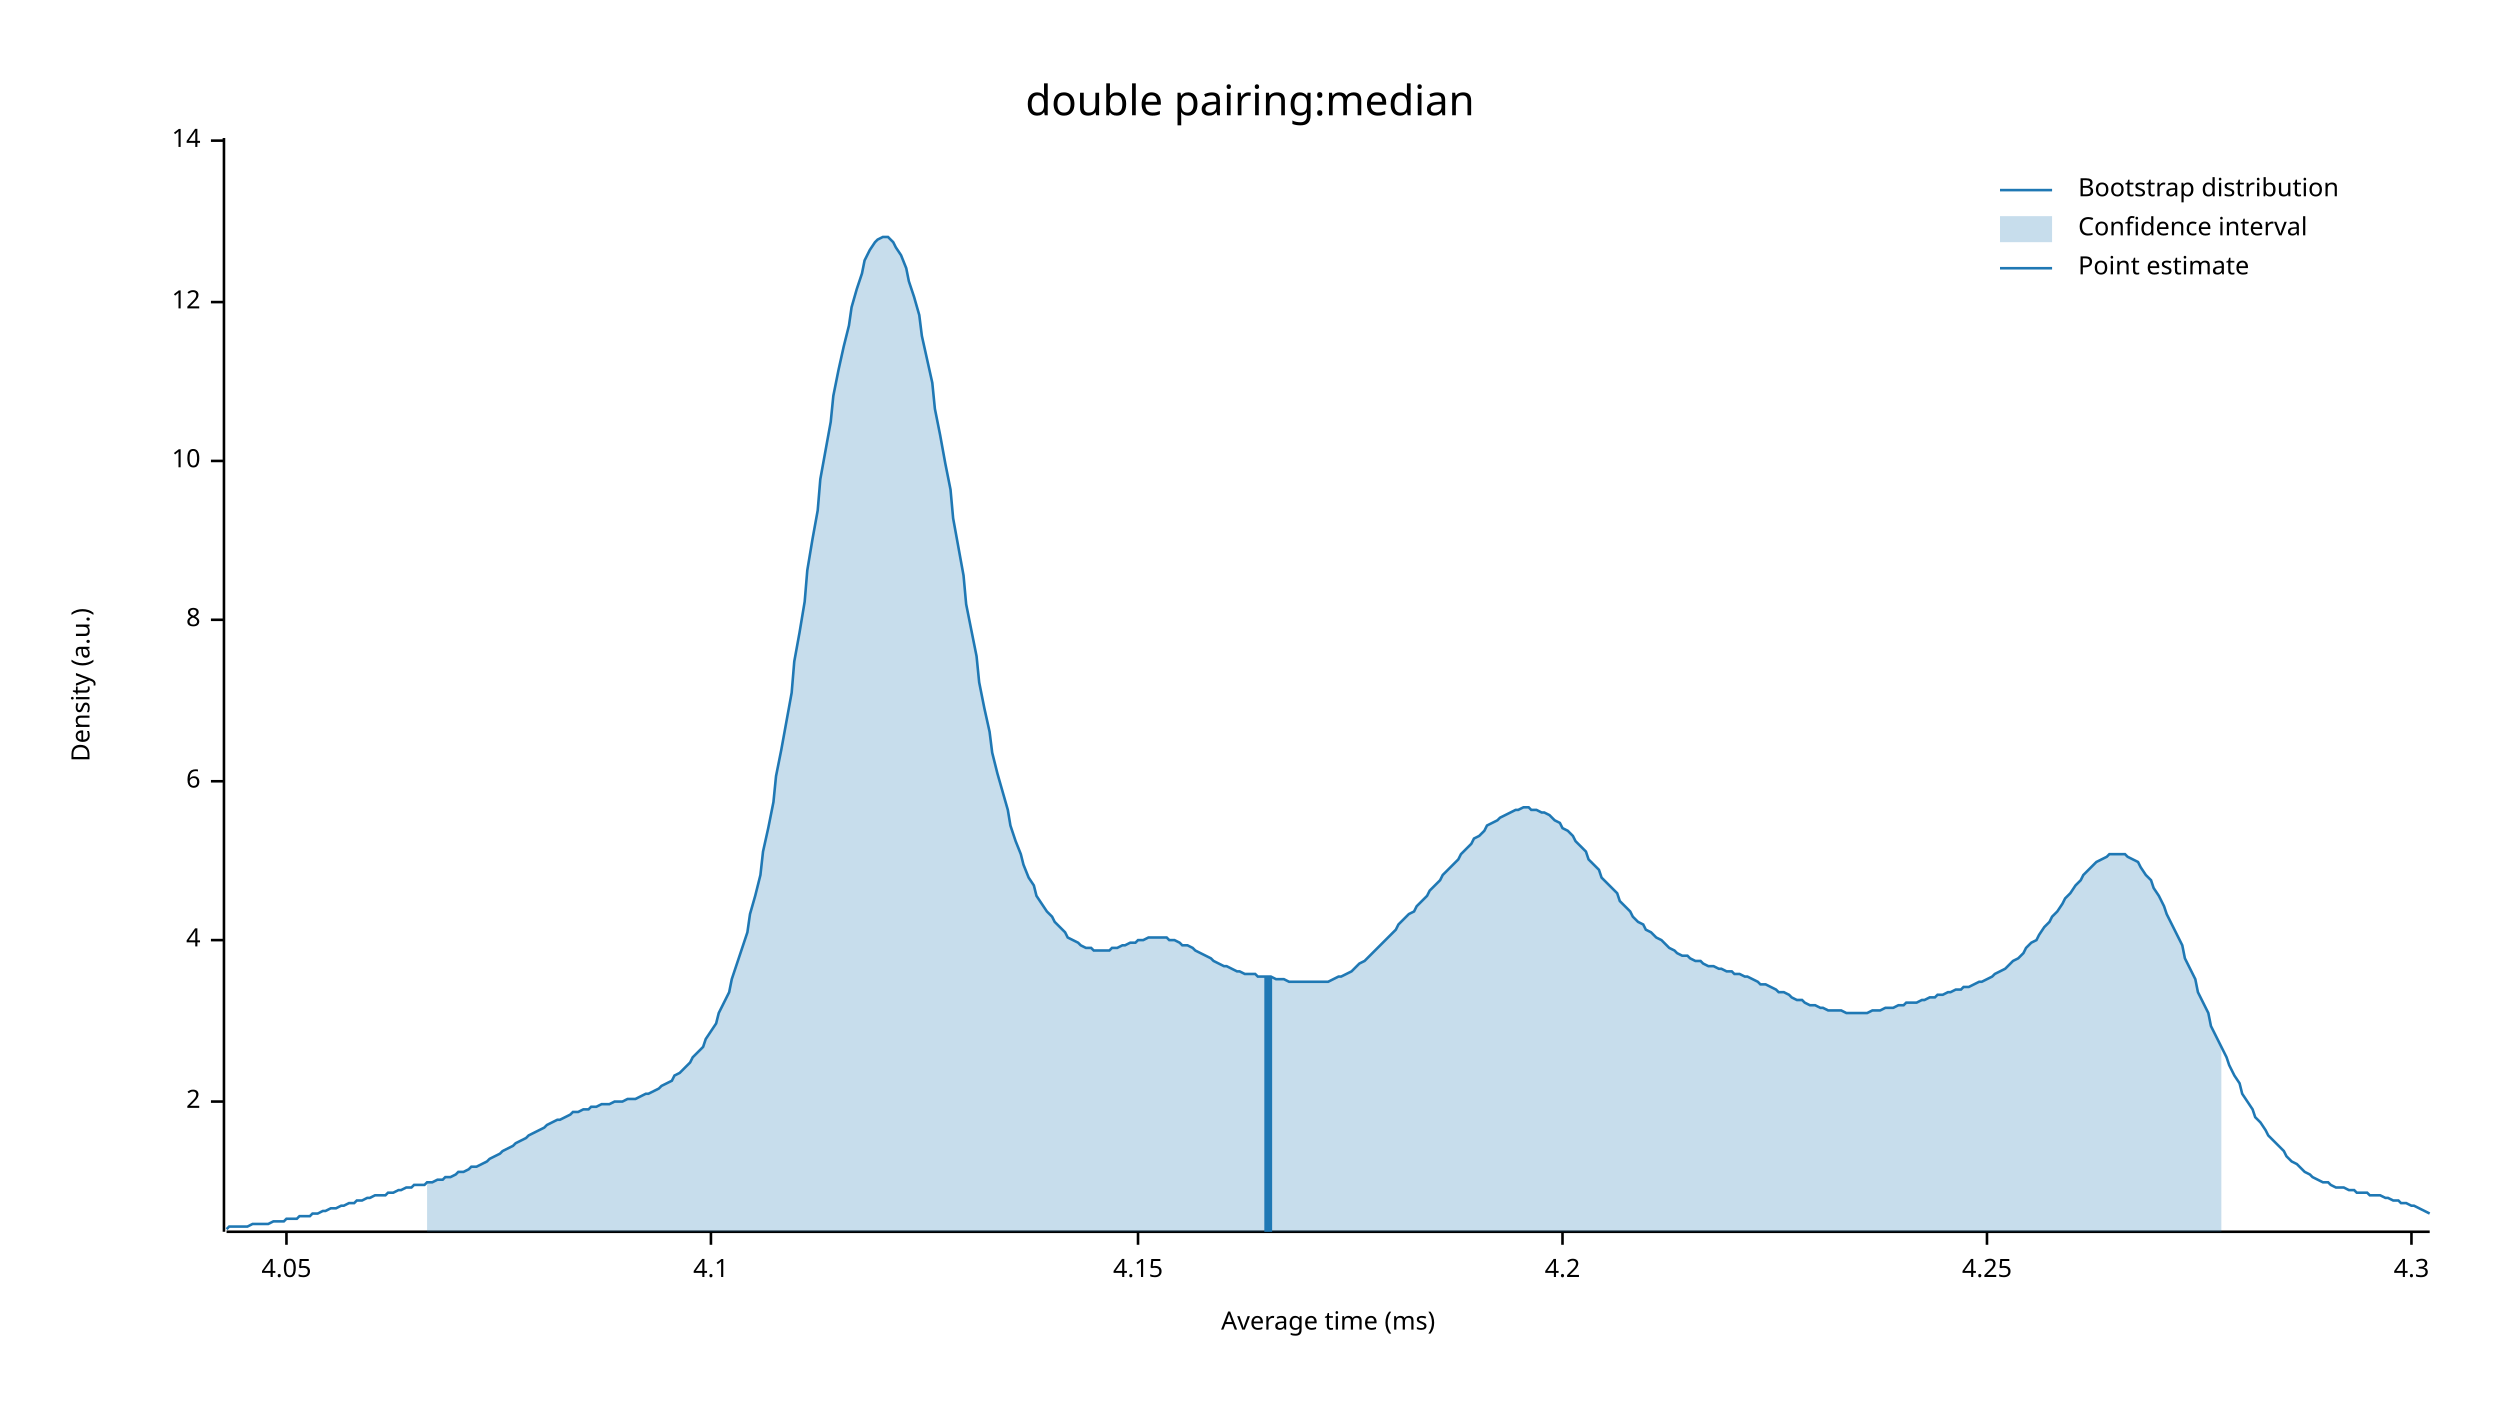
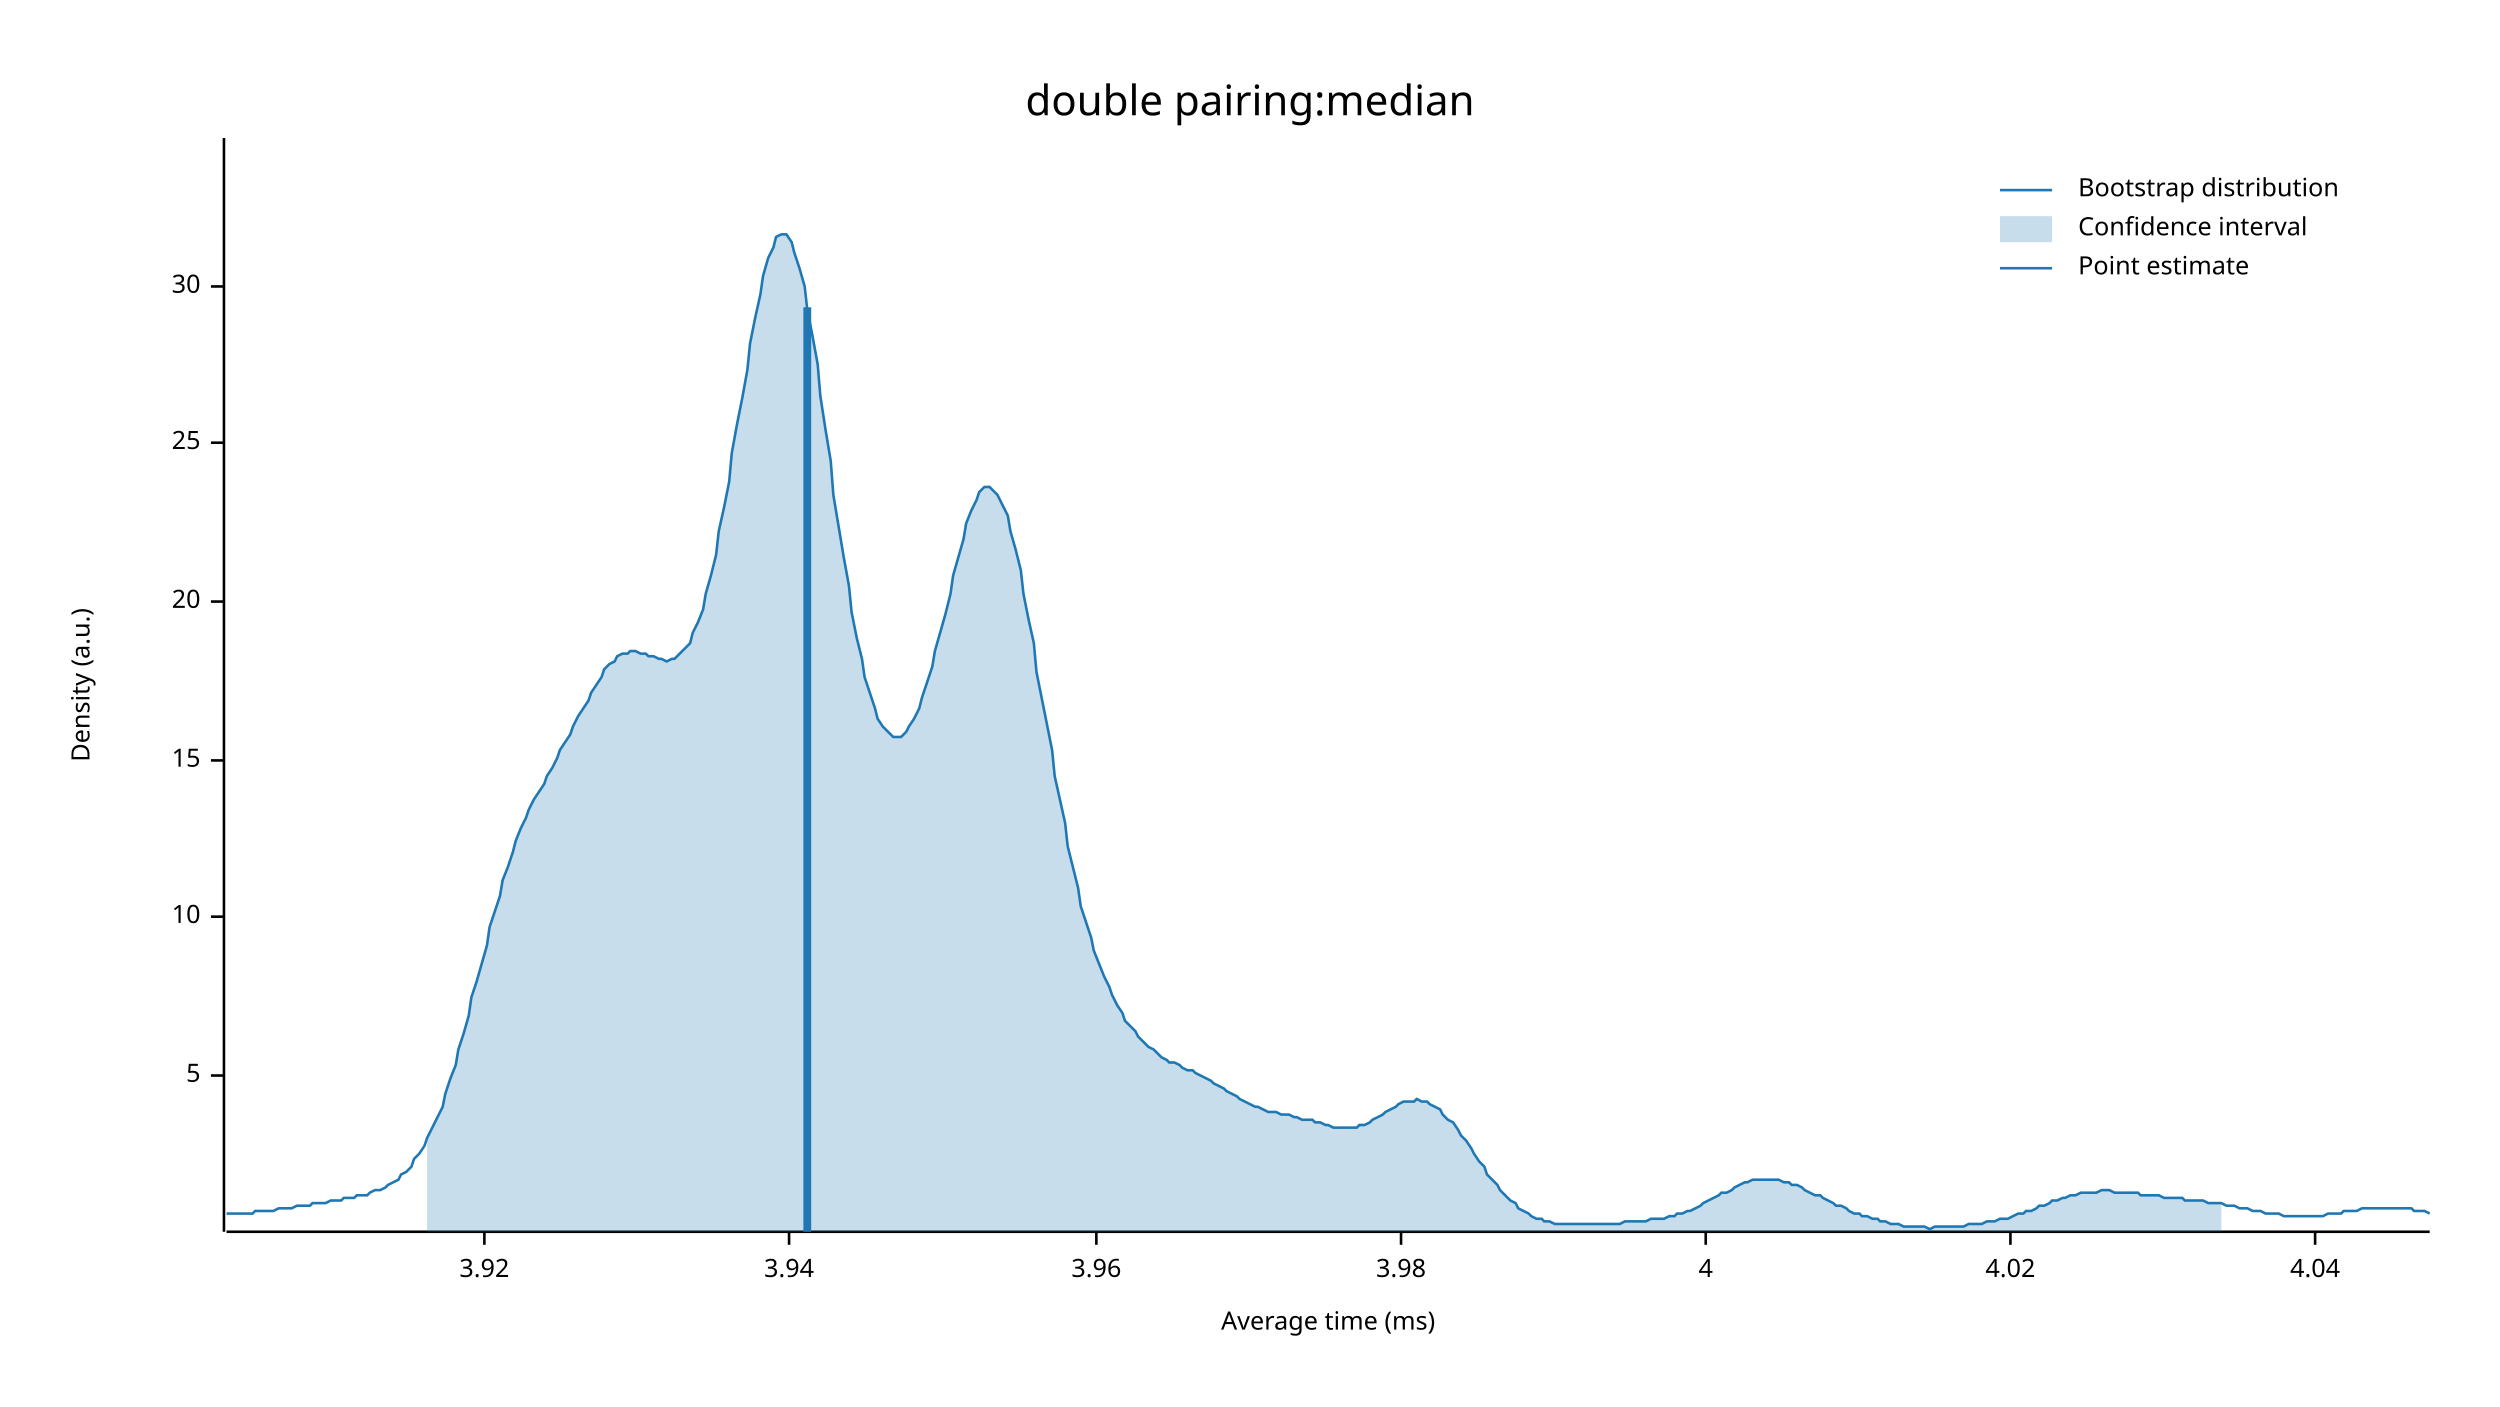
<svg xmlns="http://www.w3.org/2000/svg" width="960" height="540" viewBox="0 0 960 540">
  <text x="480" y="32" dy="0.76em" text-anchor="middle" font-family="sans-serif" font-size="16.129" opacity="1" fill="#000000">
double pairing:median
</text>
  <text x="27" y="263" dy="0.76em" text-anchor="middle" font-family="sans-serif" font-size="9.677" opacity="1" fill="#000000" transform="rotate(270, 27, 263)">
Density (a.u.)
</text>
  <text x="510" y="513" dy="-0.5ex" text-anchor="middle" font-family="sans-serif" font-size="9.677" opacity="1" fill="#000000">
Average time (ms)
</text>
  <polyline fill="none" opacity="1" stroke="#000000" stroke-width="1" points="86,53 86,473 " />
-   <text x="77" y="423" dy="0.5ex" text-anchor="end" font-family="sans-serif" font-size="9.677" opacity="1" fill="#000000">
- 2
+   <text x="77" y="413" dy="0.5ex" text-anchor="end" font-family="sans-serif" font-size="9.677" opacity="1" fill="#000000">
+ 5
</text>
-   <polyline fill="none" opacity="1" stroke="#000000" stroke-width="1" points="81,423 86,423 " />
-   <text x="77" y="361" dy="0.5ex" text-anchor="end" font-family="sans-serif" font-size="9.677" opacity="1" fill="#000000">
+   <polyline fill="none" opacity="1" stroke="#000000" stroke-width="1" points="81,413 86,413 " />
+   <text x="77" y="352" dy="0.5ex" text-anchor="end" font-family="sans-serif" font-size="9.677" opacity="1" fill="#000000">
+ 10
+ </text>
+   <polyline fill="none" opacity="1" stroke="#000000" stroke-width="1" points="81,352 86,352 " />
+   <text x="77" y="292" dy="0.5ex" text-anchor="end" font-family="sans-serif" font-size="9.677" opacity="1" fill="#000000">
+ 15
+ </text>
+   <polyline fill="none" opacity="1" stroke="#000000" stroke-width="1" points="81,292 86,292 " />
+   <text x="77" y="231" dy="0.5ex" text-anchor="end" font-family="sans-serif" font-size="9.677" opacity="1" fill="#000000">
+ 20
+ </text>
+   <polyline fill="none" opacity="1" stroke="#000000" stroke-width="1" points="81,231 86,231 " />
+   <text x="77" y="170" dy="0.5ex" text-anchor="end" font-family="sans-serif" font-size="9.677" opacity="1" fill="#000000">
+ 25
+ </text>
+   <polyline fill="none" opacity="1" stroke="#000000" stroke-width="1" points="81,170 86,170 " />
+   <text x="77" y="110" dy="0.5ex" text-anchor="end" font-family="sans-serif" font-size="9.677" opacity="1" fill="#000000">
+ 30
+ </text>
+   <polyline fill="none" opacity="1" stroke="#000000" stroke-width="1" points="81,110 86,110 " />
+   <polyline fill="none" opacity="1" stroke="#000000" stroke-width="1" points="87,473 933,473 " />
+   <text x="186" y="483" dy="0.76em" text-anchor="middle" font-family="sans-serif" font-size="9.677" opacity="1" fill="#000000">
+ 3.92
+ </text>
+   <polyline fill="none" opacity="1" stroke="#000000" stroke-width="1" points="186,473 186,478 " />
+   <text x="303" y="483" dy="0.76em" text-anchor="middle" font-family="sans-serif" font-size="9.677" opacity="1" fill="#000000">
+ 3.94
+ </text>
+   <polyline fill="none" opacity="1" stroke="#000000" stroke-width="1" points="303,473 303,478 " />
+   <text x="421" y="483" dy="0.76em" text-anchor="middle" font-family="sans-serif" font-size="9.677" opacity="1" fill="#000000">
+ 3.96
+ </text>
+   <polyline fill="none" opacity="1" stroke="#000000" stroke-width="1" points="421,473 421,478 " />
+   <text x="538" y="483" dy="0.76em" text-anchor="middle" font-family="sans-serif" font-size="9.677" opacity="1" fill="#000000">
+ 3.98
+ </text>
+   <polyline fill="none" opacity="1" stroke="#000000" stroke-width="1" points="538,473 538,478 " />
+   <text x="655" y="483" dy="0.76em" text-anchor="middle" font-family="sans-serif" font-size="9.677" opacity="1" fill="#000000">
4
</text>
-   <polyline fill="none" opacity="1" stroke="#000000" stroke-width="1" points="81,361 86,361 " />
-   <text x="77" y="300" dy="0.5ex" text-anchor="end" font-family="sans-serif" font-size="9.677" opacity="1" fill="#000000">
- 6
+   <polyline fill="none" opacity="1" stroke="#000000" stroke-width="1" points="655,473 655,478 " />
+   <text x="772" y="483" dy="0.76em" text-anchor="middle" font-family="sans-serif" font-size="9.677" opacity="1" fill="#000000">
+ 4.02
</text>
-   <polyline fill="none" opacity="1" stroke="#000000" stroke-width="1" points="81,300 86,300 " />
-   <text x="77" y="238" dy="0.5ex" text-anchor="end" font-family="sans-serif" font-size="9.677" opacity="1" fill="#000000">
- 8
+   <polyline fill="none" opacity="1" stroke="#000000" stroke-width="1" points="772,473 772,478 " />
+   <text x="889" y="483" dy="0.76em" text-anchor="middle" font-family="sans-serif" font-size="9.677" opacity="1" fill="#000000">
+ 4.04
</text>
-   <polyline fill="none" opacity="1" stroke="#000000" stroke-width="1" points="81,238 86,238 " />
-   <text x="77" y="177" dy="0.5ex" text-anchor="end" font-family="sans-serif" font-size="9.677" opacity="1" fill="#000000">
- 10
- </text>
-   <polyline fill="none" opacity="1" stroke="#000000" stroke-width="1" points="81,177 86,177 " />
-   <text x="77" y="116" dy="0.5ex" text-anchor="end" font-family="sans-serif" font-size="9.677" opacity="1" fill="#000000">
- 12
- </text>
-   <polyline fill="none" opacity="1" stroke="#000000" stroke-width="1" points="81,116 86,116 " />
-   <text x="77" y="54" dy="0.5ex" text-anchor="end" font-family="sans-serif" font-size="9.677" opacity="1" fill="#000000">
- 14
- </text>
-   <polyline fill="none" opacity="1" stroke="#000000" stroke-width="1" points="81,54 86,54 " />
-   <polyline fill="none" opacity="1" stroke="#000000" stroke-width="1" points="87,473 933,473 " />
-   <text x="110" y="483" dy="0.76em" text-anchor="middle" font-family="sans-serif" font-size="9.677" opacity="1" fill="#000000">
- 4.05
- </text>
-   <polyline fill="none" opacity="1" stroke="#000000" stroke-width="1" points="110,473 110,478 " />
-   <text x="273" y="483" dy="0.76em" text-anchor="middle" font-family="sans-serif" font-size="9.677" opacity="1" fill="#000000">
- 4.1
- </text>
-   <polyline fill="none" opacity="1" stroke="#000000" stroke-width="1" points="273,473 273,478 " />
-   <text x="437" y="483" dy="0.76em" text-anchor="middle" font-family="sans-serif" font-size="9.677" opacity="1" fill="#000000">
- 4.15
- </text>
-   <polyline fill="none" opacity="1" stroke="#000000" stroke-width="1" points="437,473 437,478 " />
-   <text x="600" y="483" dy="0.76em" text-anchor="middle" font-family="sans-serif" font-size="9.677" opacity="1" fill="#000000">
- 4.2
- </text>
-   <polyline fill="none" opacity="1" stroke="#000000" stroke-width="1" points="600,473 600,478 " />
-   <text x="763" y="483" dy="0.76em" text-anchor="middle" font-family="sans-serif" font-size="9.677" opacity="1" fill="#000000">
- 4.25
- </text>
-   <polyline fill="none" opacity="1" stroke="#000000" stroke-width="1" points="763,473 763,478 " />
-   <text x="926" y="483" dy="0.76em" text-anchor="middle" font-family="sans-serif" font-size="9.677" opacity="1" fill="#000000">
- 4.3
- </text>
-   <polyline fill="none" opacity="1" stroke="#000000" stroke-width="1" points="926,473 926,478 " />
-   <polyline fill="none" opacity="1" stroke="#1F78B4" stroke-width="1" points="87,472 88,471 90,471 92,471 93,471 95,471 97,470 98,470 100,470 102,470 103,470 105,469 107,469 109,469 110,468 112,468 114,468 115,467 117,467 119,467 120,466 122,466 124,465 125,465 127,464 129,464 131,463 132,463 134,462 136,462 137,461 139,461 141,460 142,460 144,459 146,459 148,459 149,458 151,458 153,457 154,457 156,456 158,456 159,455 161,455 163,455 164,454 166,454 168,453 170,453 171,452 173,452 175,451 176,450 178,450 180,449 181,448 183,448 185,447 187,446 188,445 190,444 192,443 193,442 195,441 197,440 198,439 200,438 202,437 203,436 205,435 207,434 209,433 210,432 212,431 214,430 215,430 217,429 219,428 220,427 222,427 224,426 226,426 227,425 229,425 231,424 232,424 234,424 236,423 237,423 239,423 241,422 242,422 244,422 246,421 248,420 249,420 251,419 253,418 254,417 256,416 258,415 259,413 261,412 263,410 265,408 266,406 268,404 270,402 271,399 273,396 275,393 276,389 278,385 280,381 281,376 283,370 285,364 287,358 288,351 290,344 292,336 293,327 295,318 297,308 298,298 300,288 302,277 304,266 305,254 307,243 309,231 310,219 312,207 314,196 315,184 317,173 319,162 320,152 322,142 324,133 326,125 327,118 329,111 331,105 332,100 334,96 336,93 337,92 339,91 341,91 343,93 344,95 346,98 348,103 349,108 351,114 353,121 354,129 356,138 358,147 359,157 361,167 363,178 365,188 366,199 368,210 370,221 371,232 373,242 375,252 376,262 378,272 380,281 381,289 383,297 385,304 387,311 388,317 390,323 392,328 393,332 395,337 397,340 398,344 400,347 402,350 404,352 405,354 407,356 409,358 410,360 412,361 414,362 415,363 417,364 419,364 420,365 422,365 424,365 426,365 427,364 429,364 431,363 432,363 434,362 436,362 437,361 439,361 441,360 443,360 444,360 446,360 448,360 449,361 451,361 453,362 454,363 456,363 458,364 459,365 461,366 463,367 465,368 466,369 468,370 470,371 471,371 473,372 475,373 476,373 478,374 480,374 482,374 483,375 485,375 487,375 488,375 490,376 492,376 493,376 495,377 497,377 498,377 500,377 502,377 504,377 505,377 507,377 509,377 510,377 512,376 514,375 515,375 517,374 519,373 521,371 522,370 524,369 526,367 527,366 529,364 531,362 532,361 534,359 536,357 537,355 539,353 541,351 543,350 544,348 546,346 548,344 549,342 551,340 553,338 554,336 556,334 558,332 560,330 561,328 563,326 565,324 566,322 568,321 570,319 571,317 573,316 575,315 576,314 578,313 580,312 582,311 583,311 585,310 587,310 588,311 590,311 592,312 593,312 595,313 597,315 599,316 600,318 602,319 604,321 605,323 607,325 609,327 610,330 612,332 614,334 615,337 617,339 619,341 621,343 622,346 624,348 626,350 627,352 629,354 631,355 632,357 634,358 636,360 638,361 639,362 641,364 643,365 644,366 646,367 648,367 649,368 651,369 653,369 654,370 656,371 658,371 660,372 661,372 663,373 665,373 666,374 668,374 670,375 671,375 673,376 675,377 676,378 678,378 680,379 682,380 683,381 685,381 687,382 688,383 690,384 692,384 693,385 695,386 697,386 699,387 700,387 702,388 704,388 705,388 707,388 709,389 710,389 712,389 714,389 715,389 717,389 719,388 721,388 722,388 724,387 726,387 727,387 729,386 731,386 732,385 734,385 736,385 738,384 739,384 741,383 743,383 744,382 746,382 748,381 749,381 751,380 753,380 754,379 756,379 758,378 760,377 761,377 763,376 765,375 766,374 768,373 770,372 771,371 773,369 775,368 777,366 778,364 780,362 782,361 783,359 785,356 787,354 788,352 790,350 792,347 793,345 795,343 797,340 799,338 800,336 802,334 804,332 805,331 807,330 809,329 810,328 812,328 814,328 816,328 817,329 819,330 821,331 822,333 824,336 826,338 827,341 829,344 831,348 832,351 834,355 836,359 838,363 839,368 841,372 843,376 844,381 846,385 848,389 849,394 851,398 853,402 855,406 856,409 858,413 860,416 861,420 863,423 865,426 866,429 868,431 870,434 871,436 873,438 875,440 877,442 878,444 880,446 882,447 883,448 885,450 887,451 888,452 890,453 892,454 894,454 895,455 897,456 899,456 900,456 902,457 904,457 905,458 907,458 909,458 910,459 912,459 914,459 916,460 917,460 919,461 921,461 922,462 924,462 926,463 927,463 929,464 931,465 933,466 " />
-   <polygon opacity="0.25" fill="#1F78B4" points="164,454 166,454 168,453 170,453 171,452 173,452 175,451 176,450 178,450 180,449 181,448 183,448 185,447 187,446 188,445 190,444 192,443 193,442 195,441 197,440 198,439 200,438 202,437 203,436 205,435 207,434 209,433 210,432 212,431 214,430 215,430 217,429 219,428 220,427 222,427 224,426 226,426 227,425 229,425 231,424 232,424 234,424 236,423 237,423 239,423 241,422 242,422 244,422 246,421 248,420 249,420 251,419 253,418 254,417 256,416 258,415 259,413 261,412 263,410 265,408 266,406 268,404 270,402 271,399 273,396 275,393 276,389 278,385 280,381 281,376 283,370 285,364 287,358 288,351 290,344 292,336 293,327 295,318 297,308 298,298 300,288 302,277 304,266 305,254 307,243 309,231 310,219 312,207 314,196 315,184 317,173 319,162 320,152 322,142 324,133 326,125 327,118 329,111 331,105 332,100 334,96 336,93 337,92 339,91 341,91 343,93 344,95 346,98 348,103 349,108 351,114 353,121 354,129 356,138 358,147 359,157 361,167 363,178 365,188 366,199 368,210 370,221 371,232 373,242 375,252 376,262 378,272 380,281 381,289 383,297 385,304 387,311 388,317 390,323 392,328 393,332 395,337 397,340 398,344 400,347 402,350 404,352 405,354 407,356 409,358 410,360 412,361 414,362 415,363 417,364 419,364 420,365 422,365 424,365 426,365 427,364 429,364 431,363 432,363 434,362 436,362 437,361 439,361 441,360 443,360 444,360 446,360 448,360 449,361 451,361 453,362 454,363 456,363 458,364 459,365 461,366 463,367 465,368 466,369 468,370 470,371 471,371 473,372 475,373 476,373 478,374 480,374 482,374 483,375 485,375 487,375 488,375 490,376 492,376 493,376 495,377 497,377 498,377 500,377 502,377 504,377 505,377 507,377 509,377 510,377 512,376 514,375 515,375 517,374 519,373 521,371 522,370 524,369 526,367 527,366 529,364 531,362 532,361 534,359 536,357 537,355 539,353 541,351 543,350 544,348 546,346 548,344 549,342 551,340 553,338 554,336 556,334 558,332 560,330 561,328 563,326 565,324 566,322 568,321 570,319 571,317 573,316 575,315 576,314 578,313 580,312 582,311 583,311 585,310 587,310 588,311 590,311 592,312 593,312 595,313 597,315 599,316 600,318 602,319 604,321 605,323 607,325 609,327 610,330 612,332 614,334 615,337 617,339 619,341 621,343 622,346 624,348 626,350 627,352 629,354 631,355 632,357 634,358 636,360 638,361 639,362 641,364 643,365 644,366 646,367 648,367 649,368 651,369 653,369 654,370 656,371 658,371 660,372 661,372 663,373 665,373 666,374 668,374 670,375 671,375 673,376 675,377 676,378 678,378 680,379 682,380 683,381 685,381 687,382 688,383 690,384 692,384 693,385 695,386 697,386 699,387 700,387 702,388 704,388 705,388 707,388 709,389 710,389 712,389 714,389 715,389 717,389 719,388 721,388 722,388 724,387 726,387 727,387 729,386 731,386 732,385 734,385 736,385 738,384 739,384 741,383 743,383 744,382 746,382 748,381 749,381 751,380 753,380 754,379 756,379 758,378 760,377 761,377 763,376 765,375 766,374 768,373 770,372 771,371 773,369 775,368 777,366 778,364 780,362 782,361 783,359 785,356 787,354 788,352 790,350 792,347 793,345 795,343 797,340 799,338 800,336 802,334 804,332 805,331 807,330 809,329 810,328 812,328 814,328 816,328 817,329 819,330 821,331 822,333 824,336 826,338 827,341 829,344 831,348 832,351 834,355 836,359 838,363 839,368 841,372 843,376 844,381 846,385 848,389 849,394 851,398 853,402 853,473 164,473 " />
-   <polyline fill="none" opacity="1" stroke="#1F78B4" stroke-width="3" points="487,473 487,375 " />
+   <polyline fill="none" opacity="1" stroke="#000000" stroke-width="1" points="889,473 889,478 " />
+   <polyline fill="none" opacity="1" stroke="#1F78B4" stroke-width="1" points="87,466 88,466 90,466 92,466 93,466 95,466 97,466 98,465 100,465 102,465 103,465 105,465 107,464 109,464 110,464 112,464 114,463 115,463 117,463 119,463 120,462 122,462 124,462 125,462 127,461 129,461 131,461 132,460 134,460 136,460 137,459 139,459 141,459 142,458 144,457 146,457 148,456 149,455 151,454 153,453 154,451 156,450 158,448 159,445 161,443 163,440 164,437 166,433 168,429 170,425 171,420 173,414 175,409 176,403 178,397 180,390 181,383 183,377 185,370 187,363 188,356 190,350 192,344 193,338 195,333 197,327 198,323 200,318 202,314 203,311 205,307 207,304 209,301 210,298 212,295 214,291 215,288 217,285 219,282 220,279 222,275 224,272 226,269 227,266 229,263 231,260 232,257 234,255 236,254 237,252 239,251 241,251 242,250 244,250 246,251 248,251 249,252 251,252 253,253 254,253 256,254 258,253 259,253 261,251 263,249 265,247 266,243 268,239 270,234 271,228 273,221 275,213 276,204 278,195 280,185 281,174 283,163 285,153 287,142 288,132 290,122 292,113 293,106 295,99 297,95 298,91 300,90 302,90 304,93 305,97 307,103 309,110 310,119 312,129 314,140 315,152 317,165 319,177 320,190 322,202 324,214 326,225 327,235 329,245 331,253 332,260 334,266 336,272 337,276 339,279 341,281 343,283 344,283 346,283 348,281 349,279 351,276 353,272 354,268 356,262 358,256 359,250 361,243 363,236 365,228 366,221 368,214 370,207 371,201 373,196 375,192 376,189 378,187 380,187 381,188 383,190 385,194 387,198 388,204 390,211 392,219 393,228 395,238 397,247 398,258 400,268 402,278 404,288 405,298 407,307 409,316 410,325 412,333 414,341 415,348 417,354 419,360 420,365 422,370 424,375 426,379 427,382 429,386 431,389 432,392 434,394 436,396 437,398 439,400 441,402 443,403 444,404 446,406 448,407 449,408 451,408 453,409 454,410 456,411 458,411 459,412 461,413 463,414 465,415 466,416 468,417 470,418 471,419 473,420 475,421 476,422 478,423 480,424 482,425 483,425 485,426 487,427 488,427 490,427 492,428 493,428 495,428 497,429 498,429 500,430 502,430 504,430 505,431 507,431 509,432 510,432 512,433 514,433 515,433 517,433 519,433 521,433 522,432 524,432 526,431 527,430 529,429 531,428 532,427 534,426 536,425 537,424 539,423 541,423 543,423 544,422 546,423 548,423 549,424 551,425 553,426 554,428 556,430 558,431 560,434 561,436 563,438 565,441 566,443 568,446 570,448 571,451 573,453 575,455 576,457 578,459 580,461 582,462 583,464 585,465 587,466 588,467 590,468 592,468 593,469 595,469 597,470 599,470 600,470 602,470 604,470 605,470 607,470 609,470 610,470 612,470 614,470 615,470 617,470 619,470 621,470 622,470 624,469 626,469 627,469 629,469 631,469 632,469 634,468 636,468 638,468 639,468 641,467 643,467 644,466 646,466 648,465 649,465 651,464 653,463 654,462 656,461 658,460 660,459 661,458 663,458 665,457 666,456 668,455 670,454 671,454 673,453 675,453 676,453 678,453 680,453 682,453 683,453 685,454 687,454 688,455 690,455 692,456 693,457 695,458 697,459 699,459 700,460 702,461 704,462 705,463 707,463 709,464 710,465 712,466 714,466 715,467 717,467 719,468 721,468 722,469 724,469 726,470 727,470 729,470 731,471 732,471 734,471 736,471 738,471 739,471 741,472 743,471 744,471 746,471 748,471 749,471 751,471 753,471 754,471 756,470 758,470 760,470 761,470 763,469 765,469 766,469 768,468 770,468 771,468 773,467 775,466 777,466 778,465 780,465 782,464 783,463 785,463 787,462 788,461 790,461 792,460 793,460 795,459 797,459 799,458 800,458 802,458 804,458 805,458 807,457 809,457 810,457 812,458 814,458 816,458 817,458 819,458 821,458 822,459 824,459 826,459 827,459 829,459 831,460 832,460 834,460 836,460 838,460 839,461 841,461 843,461 844,461 846,461 848,462 849,462 851,462 853,462 855,463 856,463 858,463 860,464 861,464 863,464 865,465 866,465 868,465 870,466 871,466 873,466 875,466 877,467 878,467 880,467 882,467 883,467 885,467 887,467 888,467 890,467 892,467 894,466 895,466 897,466 899,466 900,465 902,465 904,465 905,465 907,464 909,464 910,464 912,464 914,464 916,464 917,464 919,464 921,464 922,464 924,464 926,464 927,465 929,465 931,465 933,466 " />
+   <polygon opacity="0.25" fill="#1F78B4" points="164,437 166,433 168,429 170,425 171,420 173,414 175,409 176,403 178,397 180,390 181,383 183,377 185,370 187,363 188,356 190,350 192,344 193,338 195,333 197,327 198,323 200,318 202,314 203,311 205,307 207,304 209,301 210,298 212,295 214,291 215,288 217,285 219,282 220,279 222,275 224,272 226,269 227,266 229,263 231,260 232,257 234,255 236,254 237,252 239,251 241,251 242,250 244,250 246,251 248,251 249,252 251,252 253,253 254,253 256,254 258,253 259,253 261,251 263,249 265,247 266,243 268,239 270,234 271,228 273,221 275,213 276,204 278,195 280,185 281,174 283,163 285,153 287,142 288,132 290,122 292,113 293,106 295,99 297,95 298,91 300,90 302,90 304,93 305,97 307,103 309,110 310,119 312,129 314,140 315,152 317,165 319,177 320,190 322,202 324,214 326,225 327,235 329,245 331,253 332,260 334,266 336,272 337,276 339,279 341,281 343,283 344,283 346,283 348,281 349,279 351,276 353,272 354,268 356,262 358,256 359,250 361,243 363,236 365,228 366,221 368,214 370,207 371,201 373,196 375,192 376,189 378,187 380,187 381,188 383,190 385,194 387,198 388,204 390,211 392,219 393,228 395,238 397,247 398,258 400,268 402,278 404,288 405,298 407,307 409,316 410,325 412,333 414,341 415,348 417,354 419,360 420,365 422,370 424,375 426,379 427,382 429,386 431,389 432,392 434,394 436,396 437,398 439,400 441,402 443,403 444,404 446,406 448,407 449,408 451,408 453,409 454,410 456,411 458,411 459,412 461,413 463,414 465,415 466,416 468,417 470,418 471,419 473,420 475,421 476,422 478,423 480,424 482,425 483,425 485,426 487,427 488,427 490,427 492,428 493,428 495,428 497,429 498,429 500,430 502,430 504,430 505,431 507,431 509,432 510,432 512,433 514,433 515,433 517,433 519,433 521,433 522,432 524,432 526,431 527,430 529,429 531,428 532,427 534,426 536,425 537,424 539,423 541,423 543,423 544,422 546,423 548,423 549,424 551,425 553,426 554,428 556,430 558,431 560,434 561,436 563,438 565,441 566,443 568,446 570,448 571,451 573,453 575,455 576,457 578,459 580,461 582,462 583,464 585,465 587,466 588,467 590,468 592,468 593,469 595,469 597,470 599,470 600,470 602,470 604,470 605,470 607,470 609,470 610,470 612,470 614,470 615,470 617,470 619,470 621,470 622,470 624,469 626,469 627,469 629,469 631,469 632,469 634,468 636,468 638,468 639,468 641,467 643,467 644,466 646,466 648,465 649,465 651,464 653,463 654,462 656,461 658,460 660,459 661,458 663,458 665,457 666,456 668,455 670,454 671,454 673,453 675,453 676,453 678,453 680,453 682,453 683,453 685,454 687,454 688,455 690,455 692,456 693,457 695,458 697,459 699,459 700,460 702,461 704,462 705,463 707,463 709,464 710,465 712,466 714,466 715,467 717,467 719,468 721,468 722,469 724,469 726,470 727,470 729,470 731,471 732,471 734,471 736,471 738,471 739,471 741,472 743,471 744,471 746,471 748,471 749,471 751,471 753,471 754,471 756,470 758,470 760,470 761,470 763,469 765,469 766,469 768,468 770,468 771,468 773,467 775,466 777,466 778,465 780,465 782,464 783,463 785,463 787,462 788,461 790,461 792,460 793,460 795,459 797,459 799,458 800,458 802,458 804,458 805,458 807,457 809,457 810,457 812,458 814,458 816,458 817,458 819,458 821,458 822,459 824,459 826,459 827,459 829,459 831,460 832,460 834,460 836,460 838,460 839,461 841,461 843,461 844,461 846,461 848,462 849,462 851,462 853,462 853,473 164,473 " />
+   <polyline fill="none" opacity="1" stroke="#1F78B4" stroke-width="3" points="310,473 310,118 " />
  <text x="798" y="68" dy="0.76em" text-anchor="start" font-family="sans-serif" font-size="9.677" opacity="1" fill="#000000">
Bootstrap distribution
</text>
  <text x="798" y="83" dy="0.76em" text-anchor="start" font-family="sans-serif" font-size="9.677" opacity="1" fill="#000000">
Confidence interval
</text>
  <text x="798" y="98" dy="0.76em" text-anchor="start" font-family="sans-serif" font-size="9.677" opacity="1" fill="#000000">
Point estimate
</text>
  <polyline fill="none" opacity="1" stroke="#1F78B4" stroke-width="1" points="768,73 788,73 " />
  <rect x="768" y="83" width="20" height="10" opacity="0.25" fill="#1F78B4" stroke="none" />
  <polyline fill="none" opacity="1" stroke="#1F78B4" stroke-width="1" points="768,103 788,103 " />
</svg>
